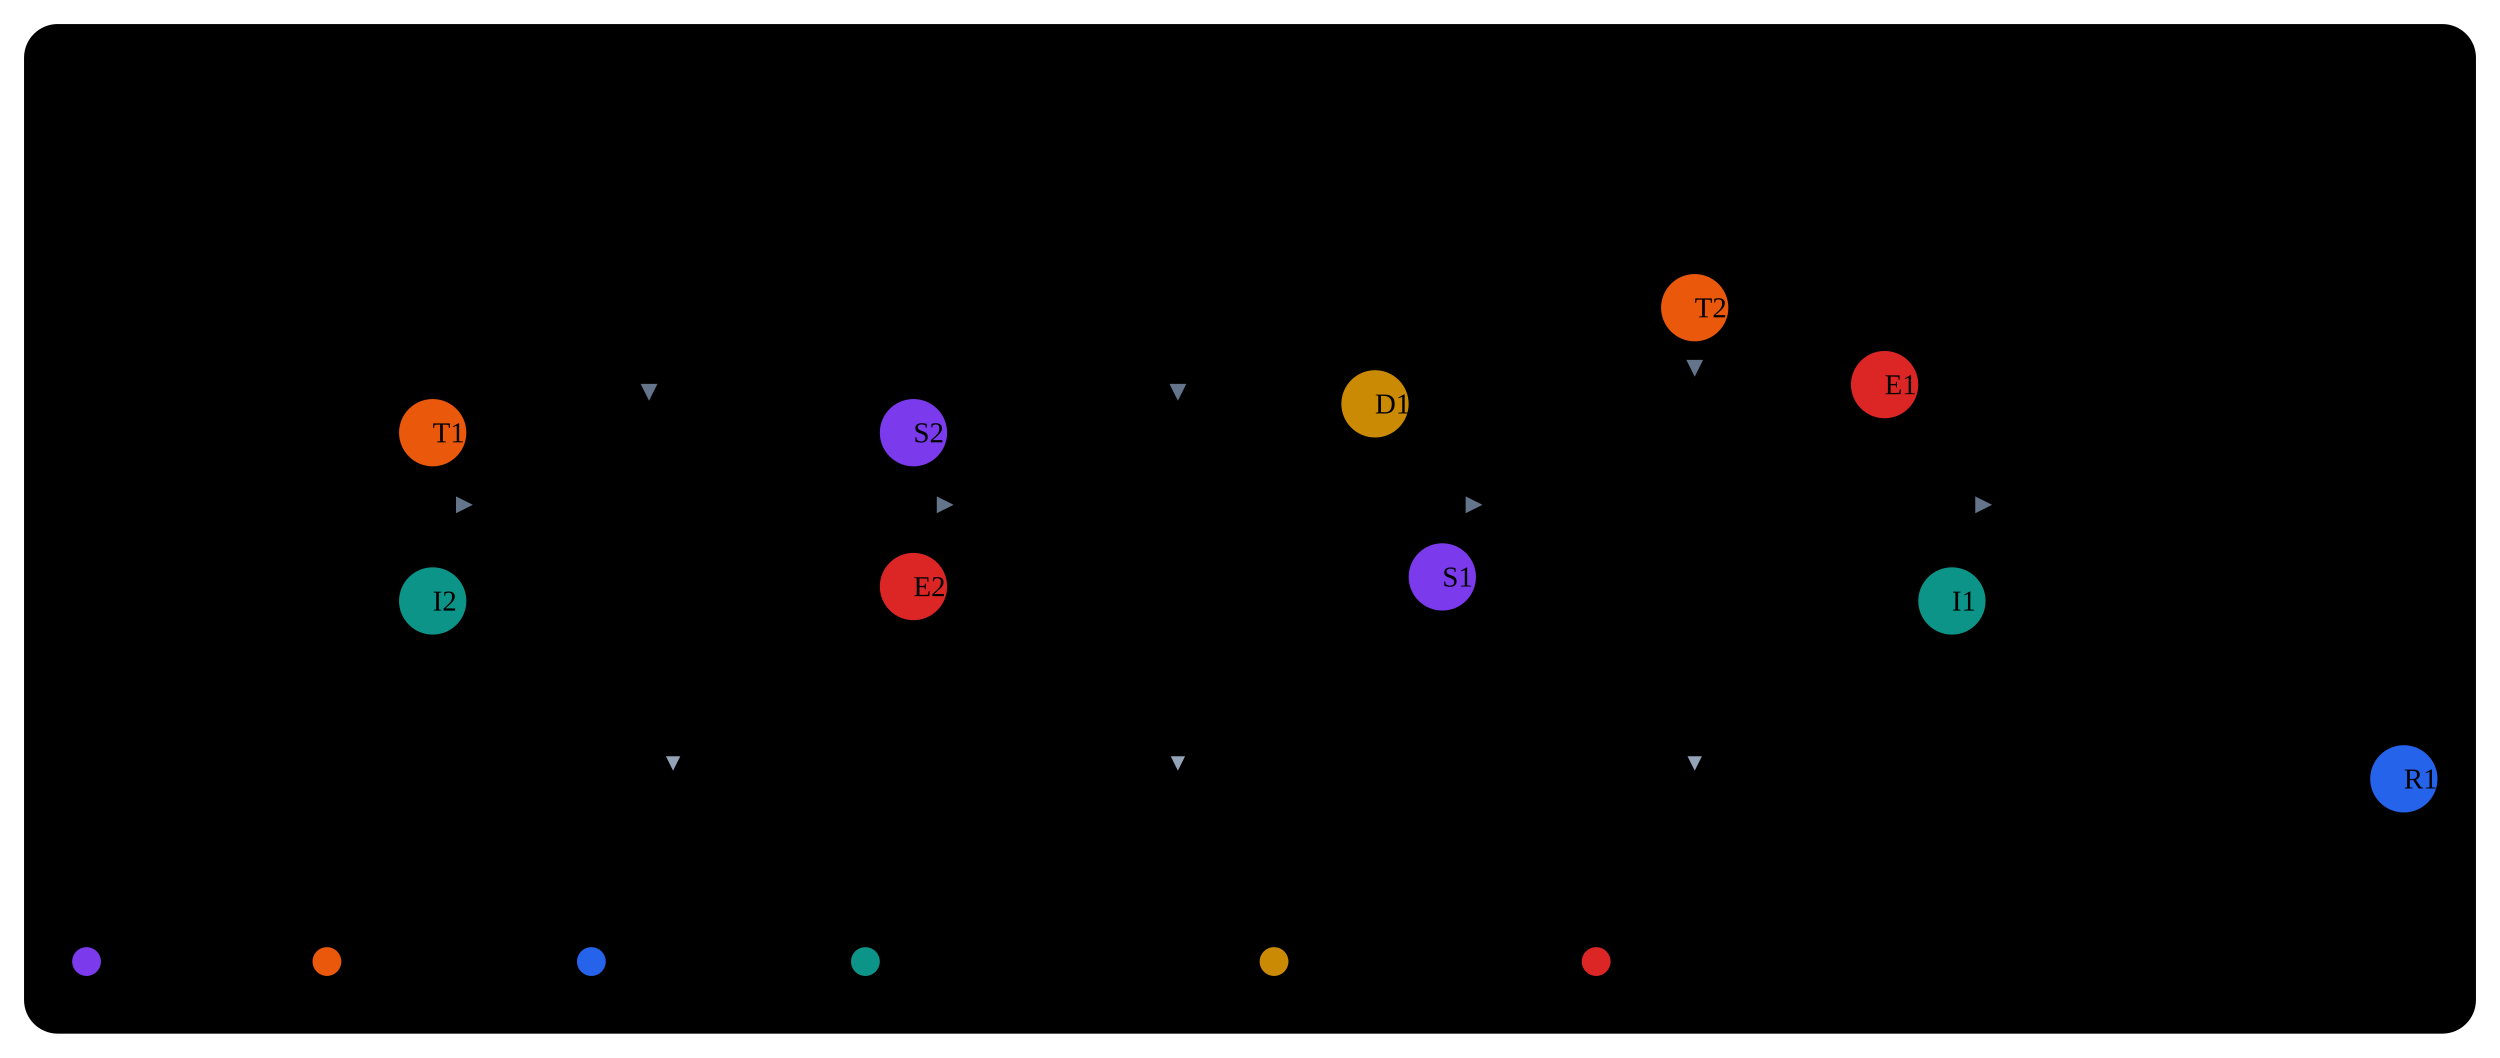
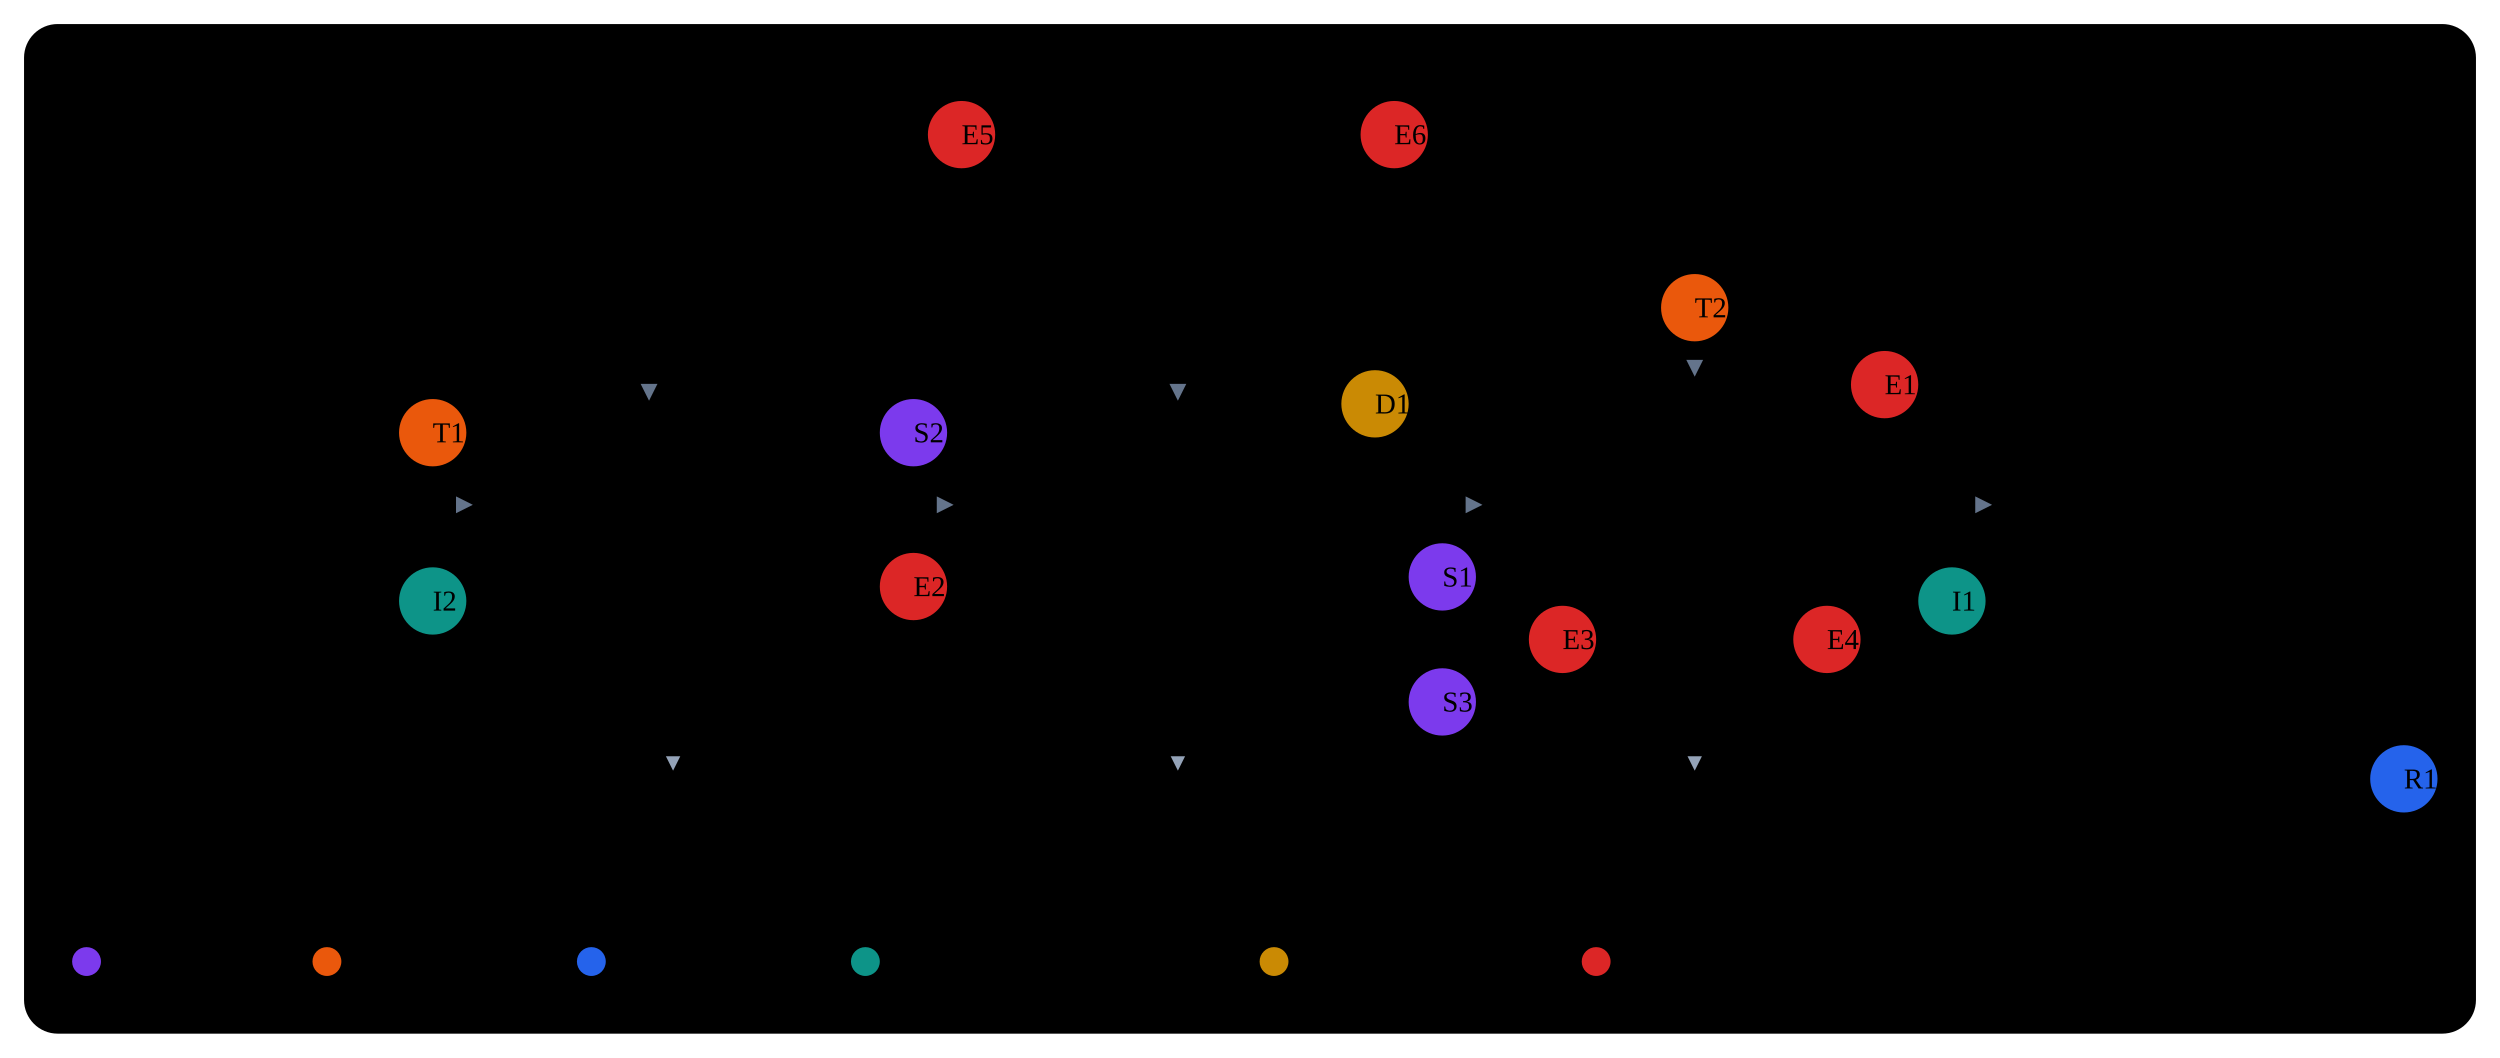
<svg xmlns="http://www.w3.org/2000/svg" class="dg" viewBox="0 0 1040 440" role="img" aria-label="Lab architecture with STRIDE threats placed on trust boundaries">
  <defs>
    <marker id="sk" viewBox="0 0 10 10" refX="9" refY="5" markerWidth="7" markerHeight="7" orient="auto-start-reverse">
      <path d="M0 0 10 5 0 10z" fill="#64748b" />
    </marker>
    <marker id="sl" viewBox="0 0 10 10" refX="9" refY="5" markerWidth="6" markerHeight="6" orient="auto-start-reverse">
      <path d="M0 0 10 5 0 10z" fill="#94a3b8" />
    </marker>
  </defs>
  <rect class="panel" x="10" y="10" width="1020" height="420" rx="14" />
  <g class="tb">
    <line x1="180" y1="28" x2="180" y2="300" />
    <text x="186" y="38">TB1</text>
    <line x1="380" y1="28" x2="380" y2="300" />
    <text x="386" y="38">TB2</text>
    <line x1="600" y1="28" x2="600" y2="300" />
    <text x="606" y="38">TB3</text>
    <line x1="812" y1="28" x2="812" y2="300" />
    <text x="818" y="38">TB4</text>
    <line x1="612" y1="128" x2="792" y2="128" />
    <text x="756" y="122">TB5</text>
  </g>
  <rect class="box bad" x="30" y="170" width="130" height="80" rx="9" />
  <text class="t1" x="95" y="205" text-anchor="middle">External content</text>
  <text class="t2" x="95" y="223" text-anchor="middle">untrusted</text>
  <rect class="box" x="200" y="50" width="140" height="56" rx="9" />
  <text class="t1" x="270" y="76" text-anchor="middle">User</text>
  <text class="t2" x="270" y="93" text-anchor="middle">starts the session</text>
  <rect class="box" x="200" y="170" width="160" height="80" rx="9" />
  <text class="t1" x="280" y="205" text-anchor="middle">AI Agent</text>
  <text class="t2" x="280" y="223" text-anchor="middle">MCP client</text>
  <rect class="box good" x="400" y="50" width="180" height="56" rx="9" />
  <text class="t1" x="490" y="76" text-anchor="middle">Identity provider</text>
  <text class="t2" x="490" y="93" text-anchor="middle">IAM · Entra Agent ID</text>
  <rect class="box good" x="400" y="170" width="180" height="80" rx="9" />
  <text class="t1" x="490" y="205" text-anchor="middle">API Gateway</text>
  <text class="t2" x="490" y="223" text-anchor="middle">API Gateway · APIM</text>
  <rect class="box" x="620" y="50" width="170" height="56" rx="9" />
  <text class="t1" x="705" y="76" text-anchor="middle">Tool registry</text>
  <text class="t2" x="705" y="93" text-anchor="middle">Git · API Center</text>
  <rect class="box" x="620" y="160" width="170" height="100" rx="9" />
  <text class="t1" x="705" y="184" text-anchor="middle">MCP Tool Server</text>
  <rect class="chip" x="634" y="194" width="142" height="18" rx="4" />
  <text class="t3" x="642" y="207">read tools</text>
  <rect class="chip bad" x="634" y="216" width="142" height="18" rx="4" />
  <text class="t3 r" x="642" y="229">financial write</text>
  <rect class="chip bad" x="634" y="238" width="142" height="16" rx="4" />
  <text class="t3 r" x="642" y="250">data export</text>
  <rect class="box" x="832" y="170" width="180" height="80" rx="9" />
  <text class="t1" x="922" y="205" text-anchor="middle">Business data</text>
  <text class="t2" x="922" y="223" text-anchor="middle">finance · customer records</text>
  <rect class="logbox ok" x="200" y="324" width="812" height="42" rx="8" />
  <text class="t1" x="226" y="343">Audit logging</text>
  <text class="t2" x="226" y="358">CloudTrail · Sentinel · Purview</text>
  <path class="fl kk" d="M160 210 H196" marker-end="url(#sk)" />
  <path class="fl kk" d="M270 106 V166" marker-end="url(#sk)" />
  <path class="fl kk" d="M360 210 H396" marker-end="url(#sk)" />
  <path class="fl kk" d="M490 106 V166" marker-end="url(#sk)" />
  <path class="fl kk" d="M580 210 H616" marker-end="url(#sk)" />
  <path class="fl kk" d="M705 106 V156" marker-end="url(#sk)" />
  <path class="fl kk" d="M790 210 H828" marker-end="url(#sk)" />
  <path class="fl grey dash" d="M280 250 V320" marker-end="url(#sl)" />
  <path class="fl grey dash" d="M490 250 V320" marker-end="url(#sl)" />
  <path class="fl grey dash" d="M705 260 V320" marker-end="url(#sl)" />
  <g class="bdg">
    <circle cx="180" cy="180" r="14" fill="#ea580c" />
    <text x="180" y="184">T1</text>
  </g>
  <g class="bdg">
    <circle cx="180" cy="250" r="14" fill="#0d9488" />
    <text x="180" y="254">I2</text>
  </g>
  <g class="bdg">
    <circle cx="380" cy="180" r="14" fill="#7c3aed" />
    <text x="380" y="184">S2</text>
  </g>
  <g class="bdg">
    <circle cx="380" cy="244" r="14" fill="#dc2626" />
    <text x="380" y="248">E2</text>
  </g>
  <g class="bdg">
    <circle cx="572" cy="168" r="14" fill="#ca8a04" />
    <text x="572" y="172">D1</text>
  </g>
  <g class="bdg">
    <circle cx="600" cy="240" r="14" fill="#7c3aed" />
    <text x="600" y="244">S1</text>
  </g>
  <g class="bdg">
    <circle cx="705" cy="128" r="14" fill="#ea580c" />
    <text x="705" y="132">T2</text>
  </g>
  <g class="bdg">
    <circle cx="784" cy="160" r="14" fill="#dc2626" />
    <text x="784" y="164">E1</text>
  </g>
  <g class="bdg">
    <circle cx="812" cy="250" r="14" fill="#0d9488" />
    <text x="812" y="254">I1</text>
  </g>
  <g class="bdg">
    <circle cx="1000" cy="324" r="14" fill="#2563eb" />
    <text x="1000" y="328">R1</text>
  </g>
+   <g class="bdg">
+     <circle cx="600" cy="292" r="14" fill="#7c3aed" />
+     <text x="600" y="296">S3</text>
+   </g>
+   <g class="bdg">
+     <circle cx="650" cy="266" r="14" fill="#dc2626" />
+     <text x="650" y="270">E3</text>
+   </g>
+   <g class="bdg">
+     <circle cx="760" cy="266" r="14" fill="#dc2626" />
+     <text x="760" y="270">E4</text>
+   </g>
+   <g class="bdg">
+     <circle cx="400" cy="56" r="14" fill="#dc2626" />
+     <text x="400" y="60">E5</text>
+   </g>
+   <g class="bdg">
+     <circle cx="580" cy="56" r="14" fill="#dc2626" />
+     <text x="580" y="60">E6</text>
+   </g>
  <g class="lgd" transform="translate(30,400)">
    <circle cx="6" cy="0" r="6" fill="#7c3aed" />
    <text x="18" y="4">Spoofing</text>
    <circle cx="106" cy="0" r="6" fill="#ea580c" />
    <text x="118" y="4">Tampering</text>
    <circle cx="216" cy="0" r="6" fill="#2563eb" />
    <text x="228" y="4">Repudiation</text>
    <circle cx="330" cy="0" r="6" fill="#0d9488" />
    <text x="342" y="4">Information disclosure</text>
    <circle cx="500" cy="0" r="6" fill="#ca8a04" />
    <text x="512" y="4">Denial of service</text>
    <circle cx="634" cy="0" r="6" fill="#dc2626" />
    <text x="646" y="4">Elevation of privilege</text>
    <line x1="800" y1="0" x2="826" y2="0" class="tbl" />
    <text x="834" y="4">Trust boundary</text>
  </g>
</svg>
